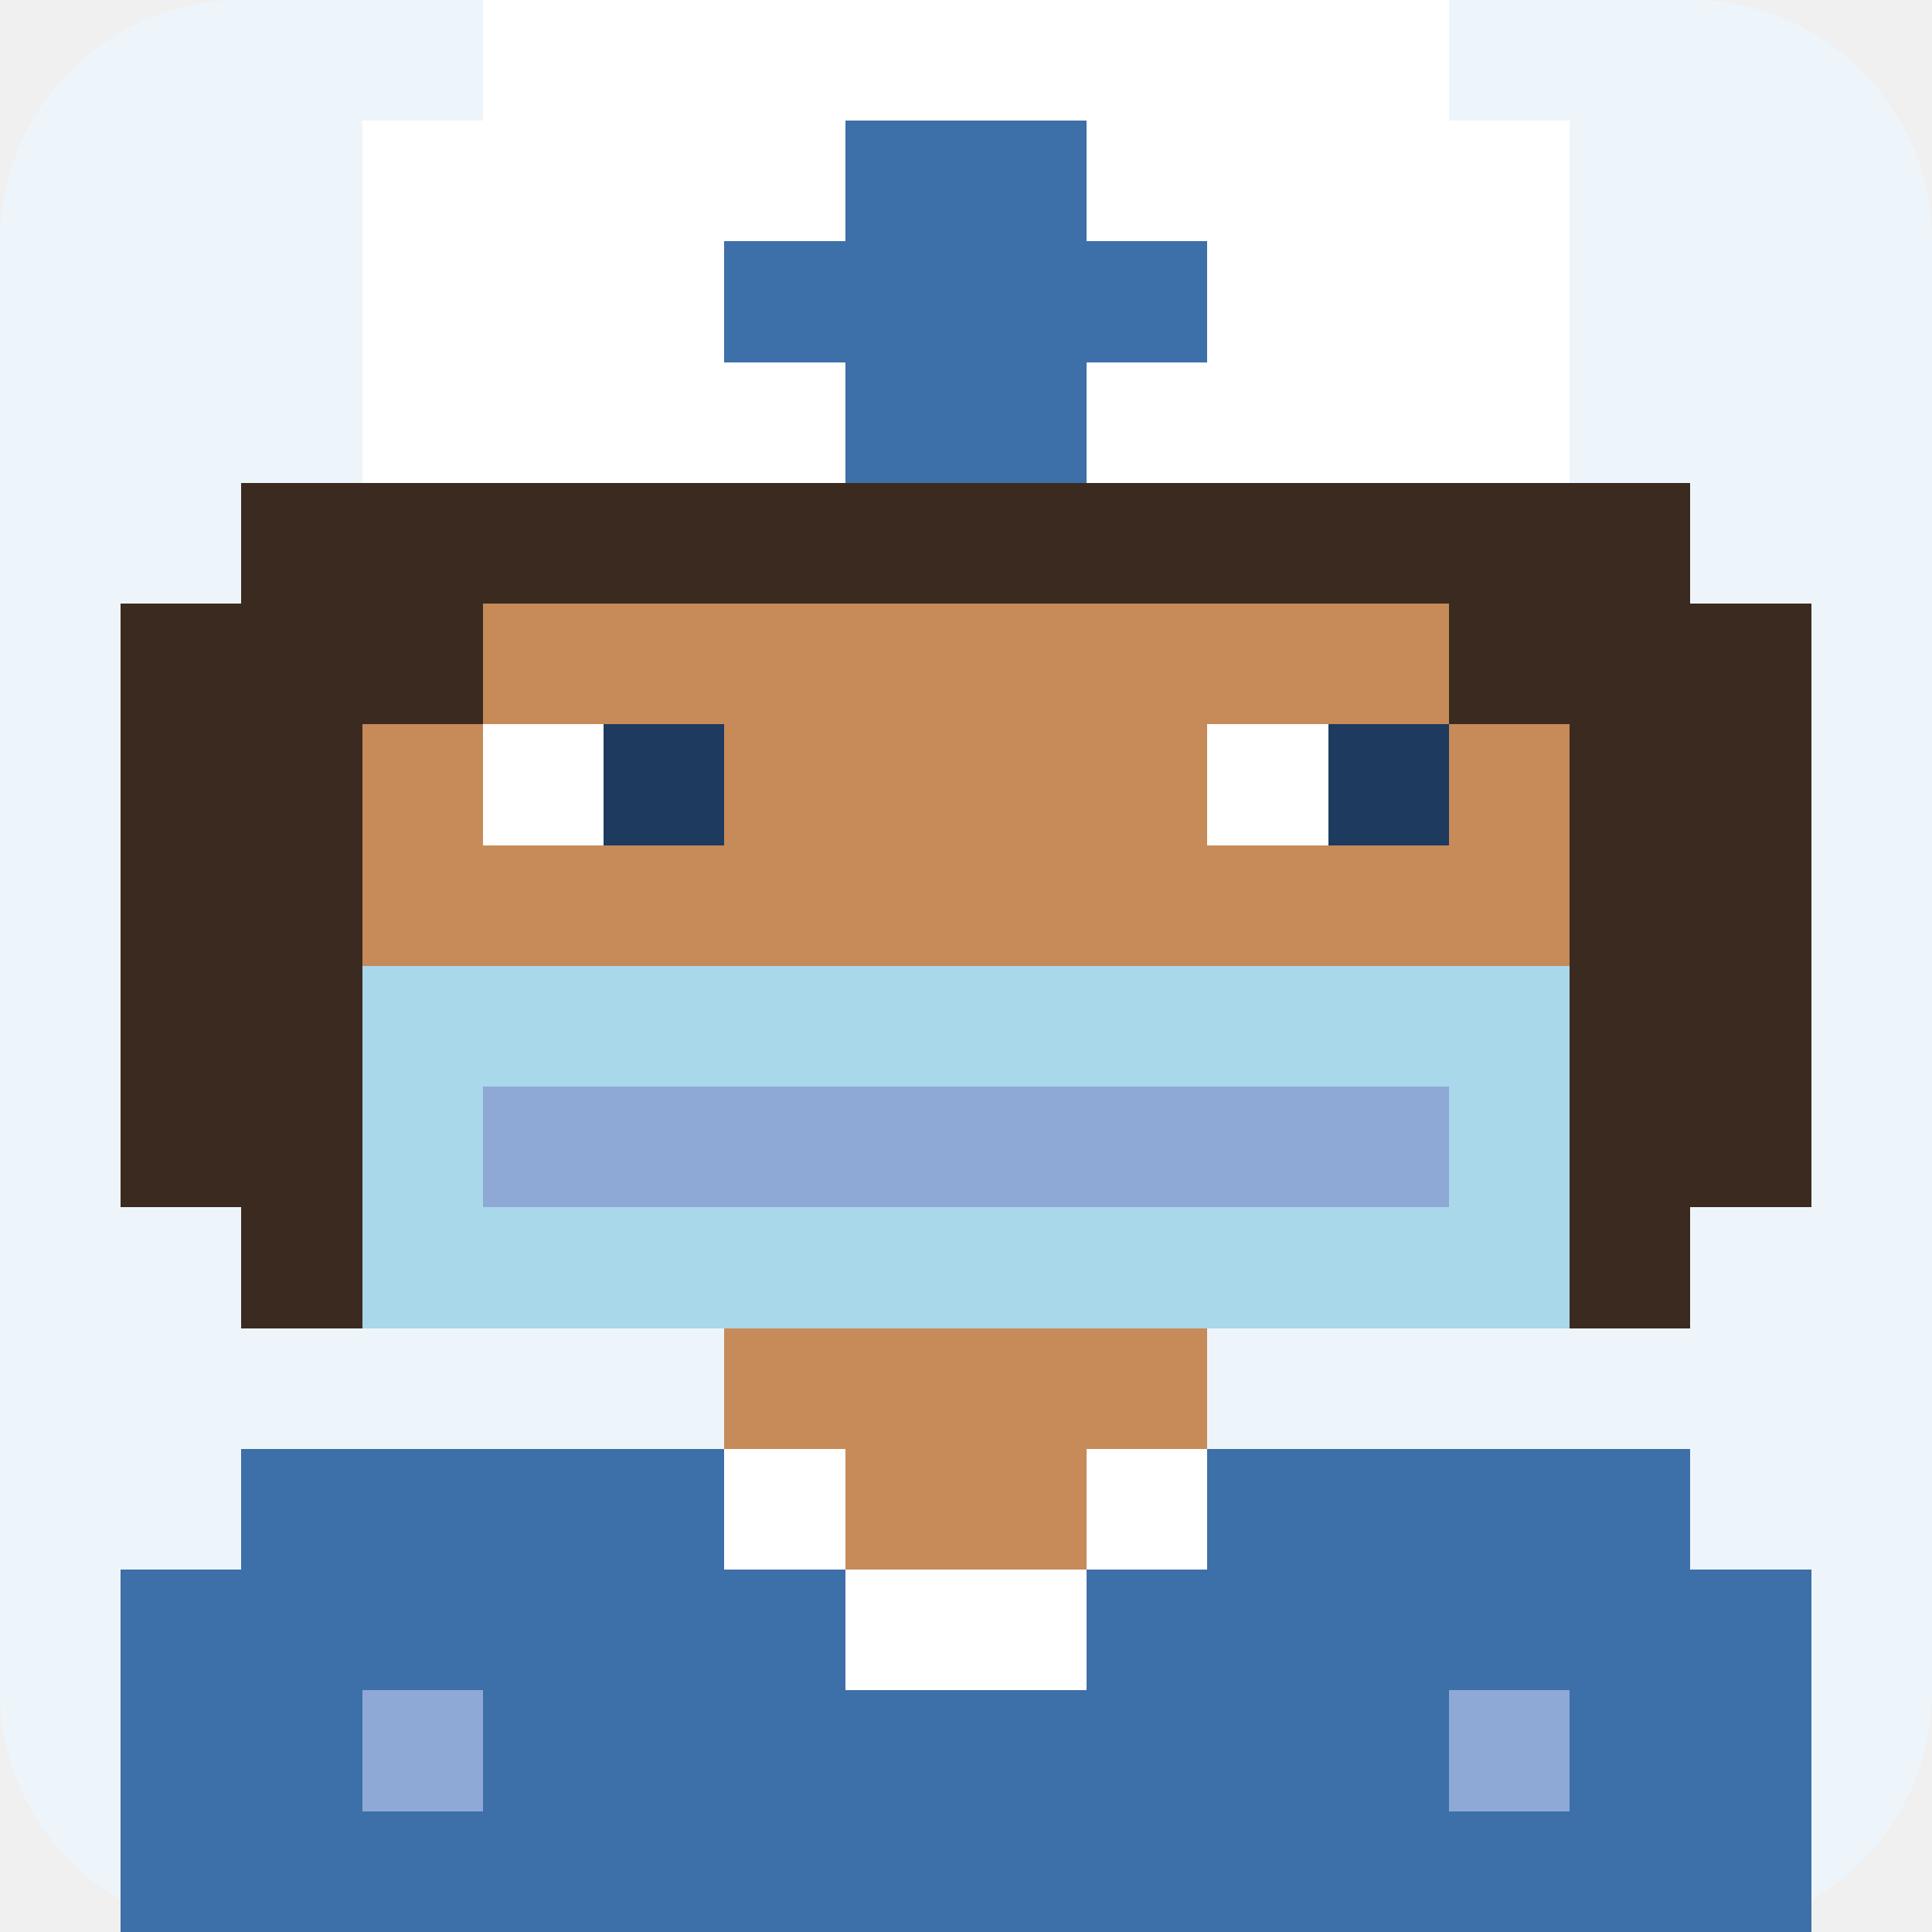
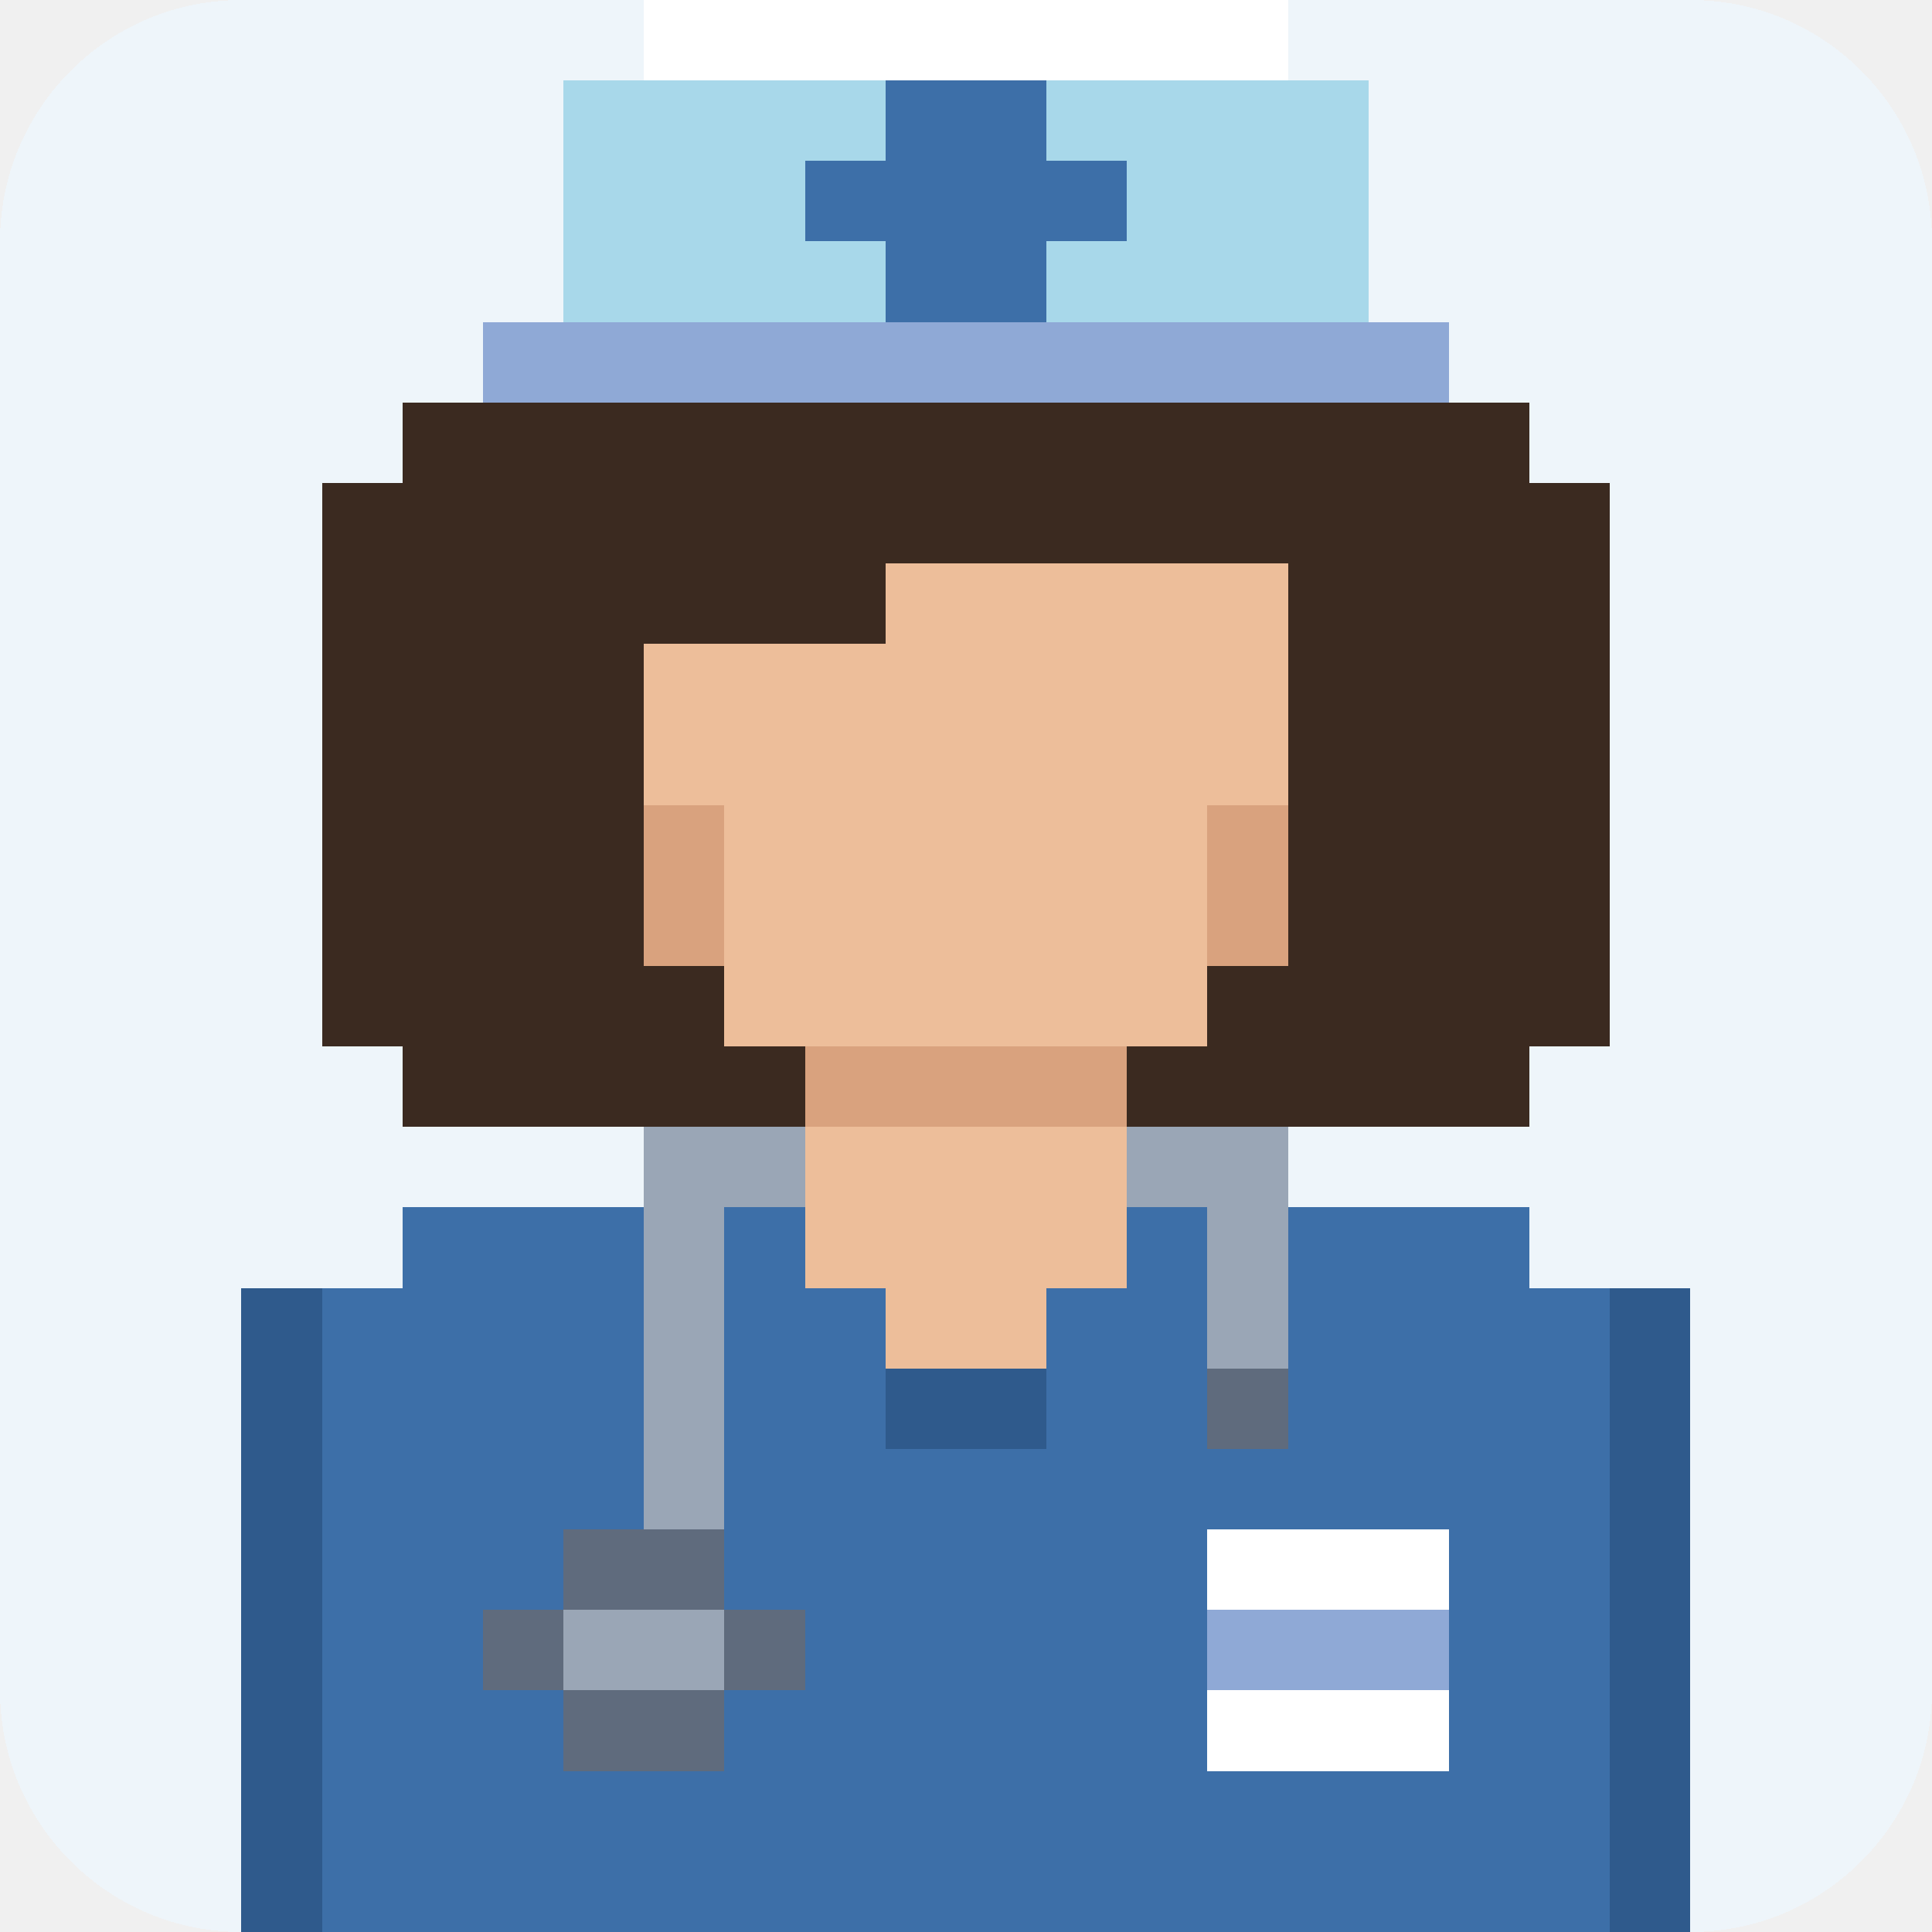
- <svg xmlns="http://www.w3.org/2000/svg" viewBox="0 0 16 16" shape-rendering="crispEdges">
-   <rect width="16" height="16" rx="2" fill="#EEF5FA" />
-   <rect x="4" y="0" width="8" height="1" fill="#FFFFFF" />
-   <rect x="3" y="1" width="4" height="1" fill="#FFFFFF" />
-   <rect x="7" y="1" width="2" height="1" fill="#3D6FA8" />
-   <rect x="9" y="1" width="4" height="1" fill="#FFFFFF" />
-   <rect x="3" y="2" width="3" height="1" fill="#FFFFFF" />
-   <rect x="6" y="2" width="4" height="1" fill="#3D6FA8" />
-   <rect x="10" y="2" width="3" height="1" fill="#FFFFFF" />
-   <rect x="3" y="3" width="4" height="1" fill="#FFFFFF" />
-   <rect x="7" y="3" width="2" height="1" fill="#3D6FA8" />
-   <rect x="9" y="3" width="4" height="1" fill="#FFFFFF" />
-   <rect x="2" y="4" width="12" height="1" fill="#3B2A20" />
-   <rect x="1" y="5" width="3" height="1" fill="#3B2A20" />
-   <rect x="4" y="5" width="8" height="1" fill="#C68B59" />
-   <rect x="12" y="5" width="3" height="1" fill="#3B2A20" />
-   <rect x="1" y="6" width="2" height="1" fill="#3B2A20" />
-   <rect x="3" y="6" width="1" height="1" fill="#C68B59" />
-   <rect x="4" y="6" width="1" height="1" fill="#FFFFFF" />
-   <rect x="5" y="6" width="1" height="1" fill="#1E3A5F" />
-   <rect x="6" y="6" width="4" height="1" fill="#C68B59" />
-   <rect x="10" y="6" width="1" height="1" fill="#FFFFFF" />
-   <rect x="11" y="6" width="1" height="1" fill="#1E3A5F" />
-   <rect x="12" y="6" width="1" height="1" fill="#C68B59" />
-   <rect x="13" y="6" width="2" height="1" fill="#3B2A20" />
-   <rect x="1" y="7" width="2" height="1" fill="#3B2A20" />
-   <rect x="3" y="7" width="10" height="1" fill="#C68B59" />
-   <rect x="13" y="7" width="2" height="1" fill="#3B2A20" />
-   <rect x="1" y="8" width="2" height="1" fill="#3B2A20" />
-   <rect x="3" y="8" width="10" height="1" fill="#A8D8EA" />
-   <rect x="13" y="8" width="2" height="1" fill="#3B2A20" />
-   <rect x="1" y="9" width="2" height="1" fill="#3B2A20" />
-   <rect x="3" y="9" width="1" height="1" fill="#A8D8EA" />
-   <rect x="4" y="9" width="8" height="1" fill="#8FA9D6" />
-   <rect x="12" y="9" width="1" height="1" fill="#A8D8EA" />
-   <rect x="13" y="9" width="2" height="1" fill="#3B2A20" />
-   <rect x="2" y="10" width="1" height="1" fill="#3B2A20" />
-   <rect x="3" y="10" width="10" height="1" fill="#A8D8EA" />
-   <rect x="13" y="10" width="1" height="1" fill="#3B2A20" />
-   <rect x="6" y="11" width="4" height="1" fill="#C68B59" />
-   <rect x="2" y="12" width="4" height="1" fill="#3D6FA8" />
-   <rect x="6" y="12" width="1" height="1" fill="#FFFFFF" />
-   <rect x="7" y="12" width="2" height="1" fill="#C68B59" />
-   <rect x="9" y="12" width="1" height="1" fill="#FFFFFF" />
-   <rect x="10" y="12" width="4" height="1" fill="#3D6FA8" />
-   <rect x="1" y="13" width="6" height="1" fill="#3D6FA8" />
-   <rect x="7" y="13" width="2" height="1" fill="#FFFFFF" />
-   <rect x="9" y="13" width="6" height="1" fill="#3D6FA8" />
-   <rect x="1" y="14" width="2" height="1" fill="#3D6FA8" />
-   <rect x="3" y="14" width="1" height="1" fill="#8FA9D6" />
-   <rect x="4" y="14" width="8" height="1" fill="#3D6FA8" />
-   <rect x="12" y="14" width="1" height="1" fill="#8FA9D6" />
-   <rect x="13" y="14" width="2" height="1" fill="#3D6FA8" />
-   <rect x="1" y="15" width="14" height="1" fill="#3D6FA8" />
+ <svg xmlns="http://www.w3.org/2000/svg" viewBox="0 0 24 24" shape-rendering="crispEdges">
+   <rect width="24" height="24" rx="3" fill="#EEF5FA" />
+   <rect x="8" y="0" width="8" height="1" fill="#FFFFFF" />
+   <rect x="7" y="1" width="4" height="1" fill="#A8D8EA" />
+   <rect x="11" y="1" width="2" height="1" fill="#3D6FA8" />
+   <rect x="13" y="1" width="4" height="1" fill="#A8D8EA" />
+   <rect x="7" y="2" width="3" height="1" fill="#A8D8EA" />
+   <rect x="10" y="2" width="4" height="1" fill="#3D6FA8" />
+   <rect x="14" y="2" width="3" height="1" fill="#A8D8EA" />
+   <rect x="7" y="3" width="4" height="1" fill="#A8D8EA" />
+   <rect x="11" y="3" width="2" height="1" fill="#3D6FA8" />
+   <rect x="13" y="3" width="4" height="1" fill="#A8D8EA" />
+   <rect x="6" y="4" width="12" height="1" fill="#8FA9D6" />
+   <rect x="5" y="5" width="14" height="1" fill="#3B2A20" />
+   <rect x="4" y="6" width="16" height="1" fill="#3B2A20" />
+   <rect x="4" y="7" width="7" height="1" fill="#3B2A20" />
+   <rect x="11" y="7" width="5" height="1" fill="#EDBE9A" />
+   <rect x="16" y="7" width="4" height="1" fill="#3B2A20" />
+   <rect x="4" y="8" width="4" height="1" fill="#3B2A20" />
+   <rect x="8" y="8" width="8" height="1" fill="#EDBE9A" />
+   <rect x="16" y="8" width="4" height="1" fill="#3B2A20" />
+   <rect x="4" y="9" width="4" height="1" fill="#3B2A20" />
+   <rect x="8" y="9" width="8" height="1" fill="#EDBE9A" />
+   <rect x="16" y="9" width="4" height="1" fill="#3B2A20" />
+   <rect x="4" y="10" width="4" height="1" fill="#3B2A20" />
+   <rect x="8" y="10" width="1" height="1" fill="#D9A27E" />
+   <rect x="9" y="10" width="6" height="1" fill="#EDBE9A" />
+   <rect x="15" y="10" width="1" height="1" fill="#D9A27E" />
+   <rect x="16" y="10" width="4" height="1" fill="#3B2A20" />
+   <rect x="4" y="11" width="4" height="1" fill="#3B2A20" />
+   <rect x="8" y="11" width="1" height="1" fill="#D9A27E" />
+   <rect x="9" y="11" width="6" height="1" fill="#EDBE9A" />
+   <rect x="15" y="11" width="1" height="1" fill="#D9A27E" />
+   <rect x="16" y="11" width="4" height="1" fill="#3B2A20" />
+   <rect x="4" y="12" width="5" height="1" fill="#3B2A20" />
+   <rect x="9" y="12" width="6" height="1" fill="#EDBE9A" />
+   <rect x="15" y="12" width="5" height="1" fill="#3B2A20" />
+   <rect x="5" y="13" width="5" height="1" fill="#3B2A20" />
+   <rect x="10" y="13" width="4" height="1" fill="#D9A27E" />
+   <rect x="14" y="13" width="5" height="1" fill="#3B2A20" />
+   <rect x="8" y="14" width="2" height="1" fill="#9AA6B6" />
+   <rect x="10" y="14" width="4" height="1" fill="#EDBE9A" />
+   <rect x="14" y="14" width="2" height="1" fill="#9AA6B6" />
+   <rect x="5" y="15" width="3" height="1" fill="#3D6FA8" />
+   <rect x="8" y="15" width="1" height="1" fill="#9AA6B6" />
+   <rect x="9" y="15" width="1" height="1" fill="#3D6FA8" />
+   <rect x="10" y="15" width="4" height="1" fill="#EDBE9A" />
+   <rect x="14" y="15" width="1" height="1" fill="#3D6FA8" />
+   <rect x="15" y="15" width="1" height="1" fill="#9AA6B6" />
+   <rect x="16" y="15" width="3" height="1" fill="#3D6FA8" />
+   <rect x="3" y="16" width="1" height="1" fill="#2F5A8C" />
+   <rect x="4" y="16" width="4" height="1" fill="#3D6FA8" />
+   <rect x="8" y="16" width="1" height="1" fill="#9AA6B6" />
+   <rect x="9" y="16" width="2" height="1" fill="#3D6FA8" />
+   <rect x="11" y="16" width="2" height="1" fill="#EDBE9A" />
+   <rect x="13" y="16" width="2" height="1" fill="#3D6FA8" />
+   <rect x="15" y="16" width="1" height="1" fill="#9AA6B6" />
+   <rect x="16" y="16" width="4" height="1" fill="#3D6FA8" />
+   <rect x="20" y="16" width="1" height="1" fill="#2F5A8C" />
+   <rect x="3" y="17" width="1" height="1" fill="#2F5A8C" />
+   <rect x="4" y="17" width="4" height="1" fill="#3D6FA8" />
+   <rect x="8" y="17" width="1" height="1" fill="#9AA6B6" />
+   <rect x="9" y="17" width="2" height="1" fill="#3D6FA8" />
+   <rect x="11" y="17" width="2" height="1" fill="#2F5A8C" />
+   <rect x="13" y="17" width="2" height="1" fill="#3D6FA8" />
+   <rect x="15" y="17" width="1" height="1" fill="#5F6B7D" />
+   <rect x="16" y="17" width="4" height="1" fill="#3D6FA8" />
+   <rect x="20" y="17" width="1" height="1" fill="#2F5A8C" />
+   <rect x="3" y="18" width="1" height="1" fill="#2F5A8C" />
+   <rect x="4" y="18" width="4" height="1" fill="#3D6FA8" />
+   <rect x="8" y="18" width="1" height="1" fill="#9AA6B6" />
+   <rect x="9" y="18" width="11" height="1" fill="#3D6FA8" />
+   <rect x="20" y="18" width="1" height="1" fill="#2F5A8C" />
+   <rect x="3" y="19" width="1" height="1" fill="#2F5A8C" />
+   <rect x="4" y="19" width="3" height="1" fill="#3D6FA8" />
+   <rect x="7" y="19" width="2" height="1" fill="#5F6B7D" />
+   <rect x="9" y="19" width="6" height="1" fill="#3D6FA8" />
+   <rect x="15" y="19" width="3" height="1" fill="#FFFFFF" />
+   <rect x="18" y="19" width="2" height="1" fill="#3D6FA8" />
+   <rect x="20" y="19" width="1" height="1" fill="#2F5A8C" />
+   <rect x="3" y="20" width="1" height="1" fill="#2F5A8C" />
+   <rect x="4" y="20" width="2" height="1" fill="#3D6FA8" />
+   <rect x="6" y="20" width="1" height="1" fill="#5F6B7D" />
+   <rect x="7" y="20" width="2" height="1" fill="#9AA6B6" />
+   <rect x="9" y="20" width="1" height="1" fill="#5F6B7D" />
+   <rect x="10" y="20" width="5" height="1" fill="#3D6FA8" />
+   <rect x="15" y="20" width="3" height="1" fill="#8FA9D6" />
+   <rect x="18" y="20" width="2" height="1" fill="#3D6FA8" />
+   <rect x="20" y="20" width="1" height="1" fill="#2F5A8C" />
+   <rect x="3" y="21" width="1" height="1" fill="#2F5A8C" />
+   <rect x="4" y="21" width="3" height="1" fill="#3D6FA8" />
+   <rect x="7" y="21" width="2" height="1" fill="#5F6B7D" />
+   <rect x="9" y="21" width="6" height="1" fill="#3D6FA8" />
+   <rect x="15" y="21" width="3" height="1" fill="#FFFFFF" />
+   <rect x="18" y="21" width="2" height="1" fill="#3D6FA8" />
+   <rect x="20" y="21" width="1" height="1" fill="#2F5A8C" />
+   <rect x="3" y="22" width="1" height="1" fill="#2F5A8C" />
+   <rect x="4" y="22" width="16" height="1" fill="#3D6FA8" />
+   <rect x="20" y="22" width="1" height="1" fill="#2F5A8C" />
+   <rect x="3" y="23" width="1" height="1" fill="#2F5A8C" />
+   <rect x="4" y="23" width="16" height="1" fill="#3D6FA8" />
+   <rect x="20" y="23" width="1" height="1" fill="#2F5A8C" />
</svg>
